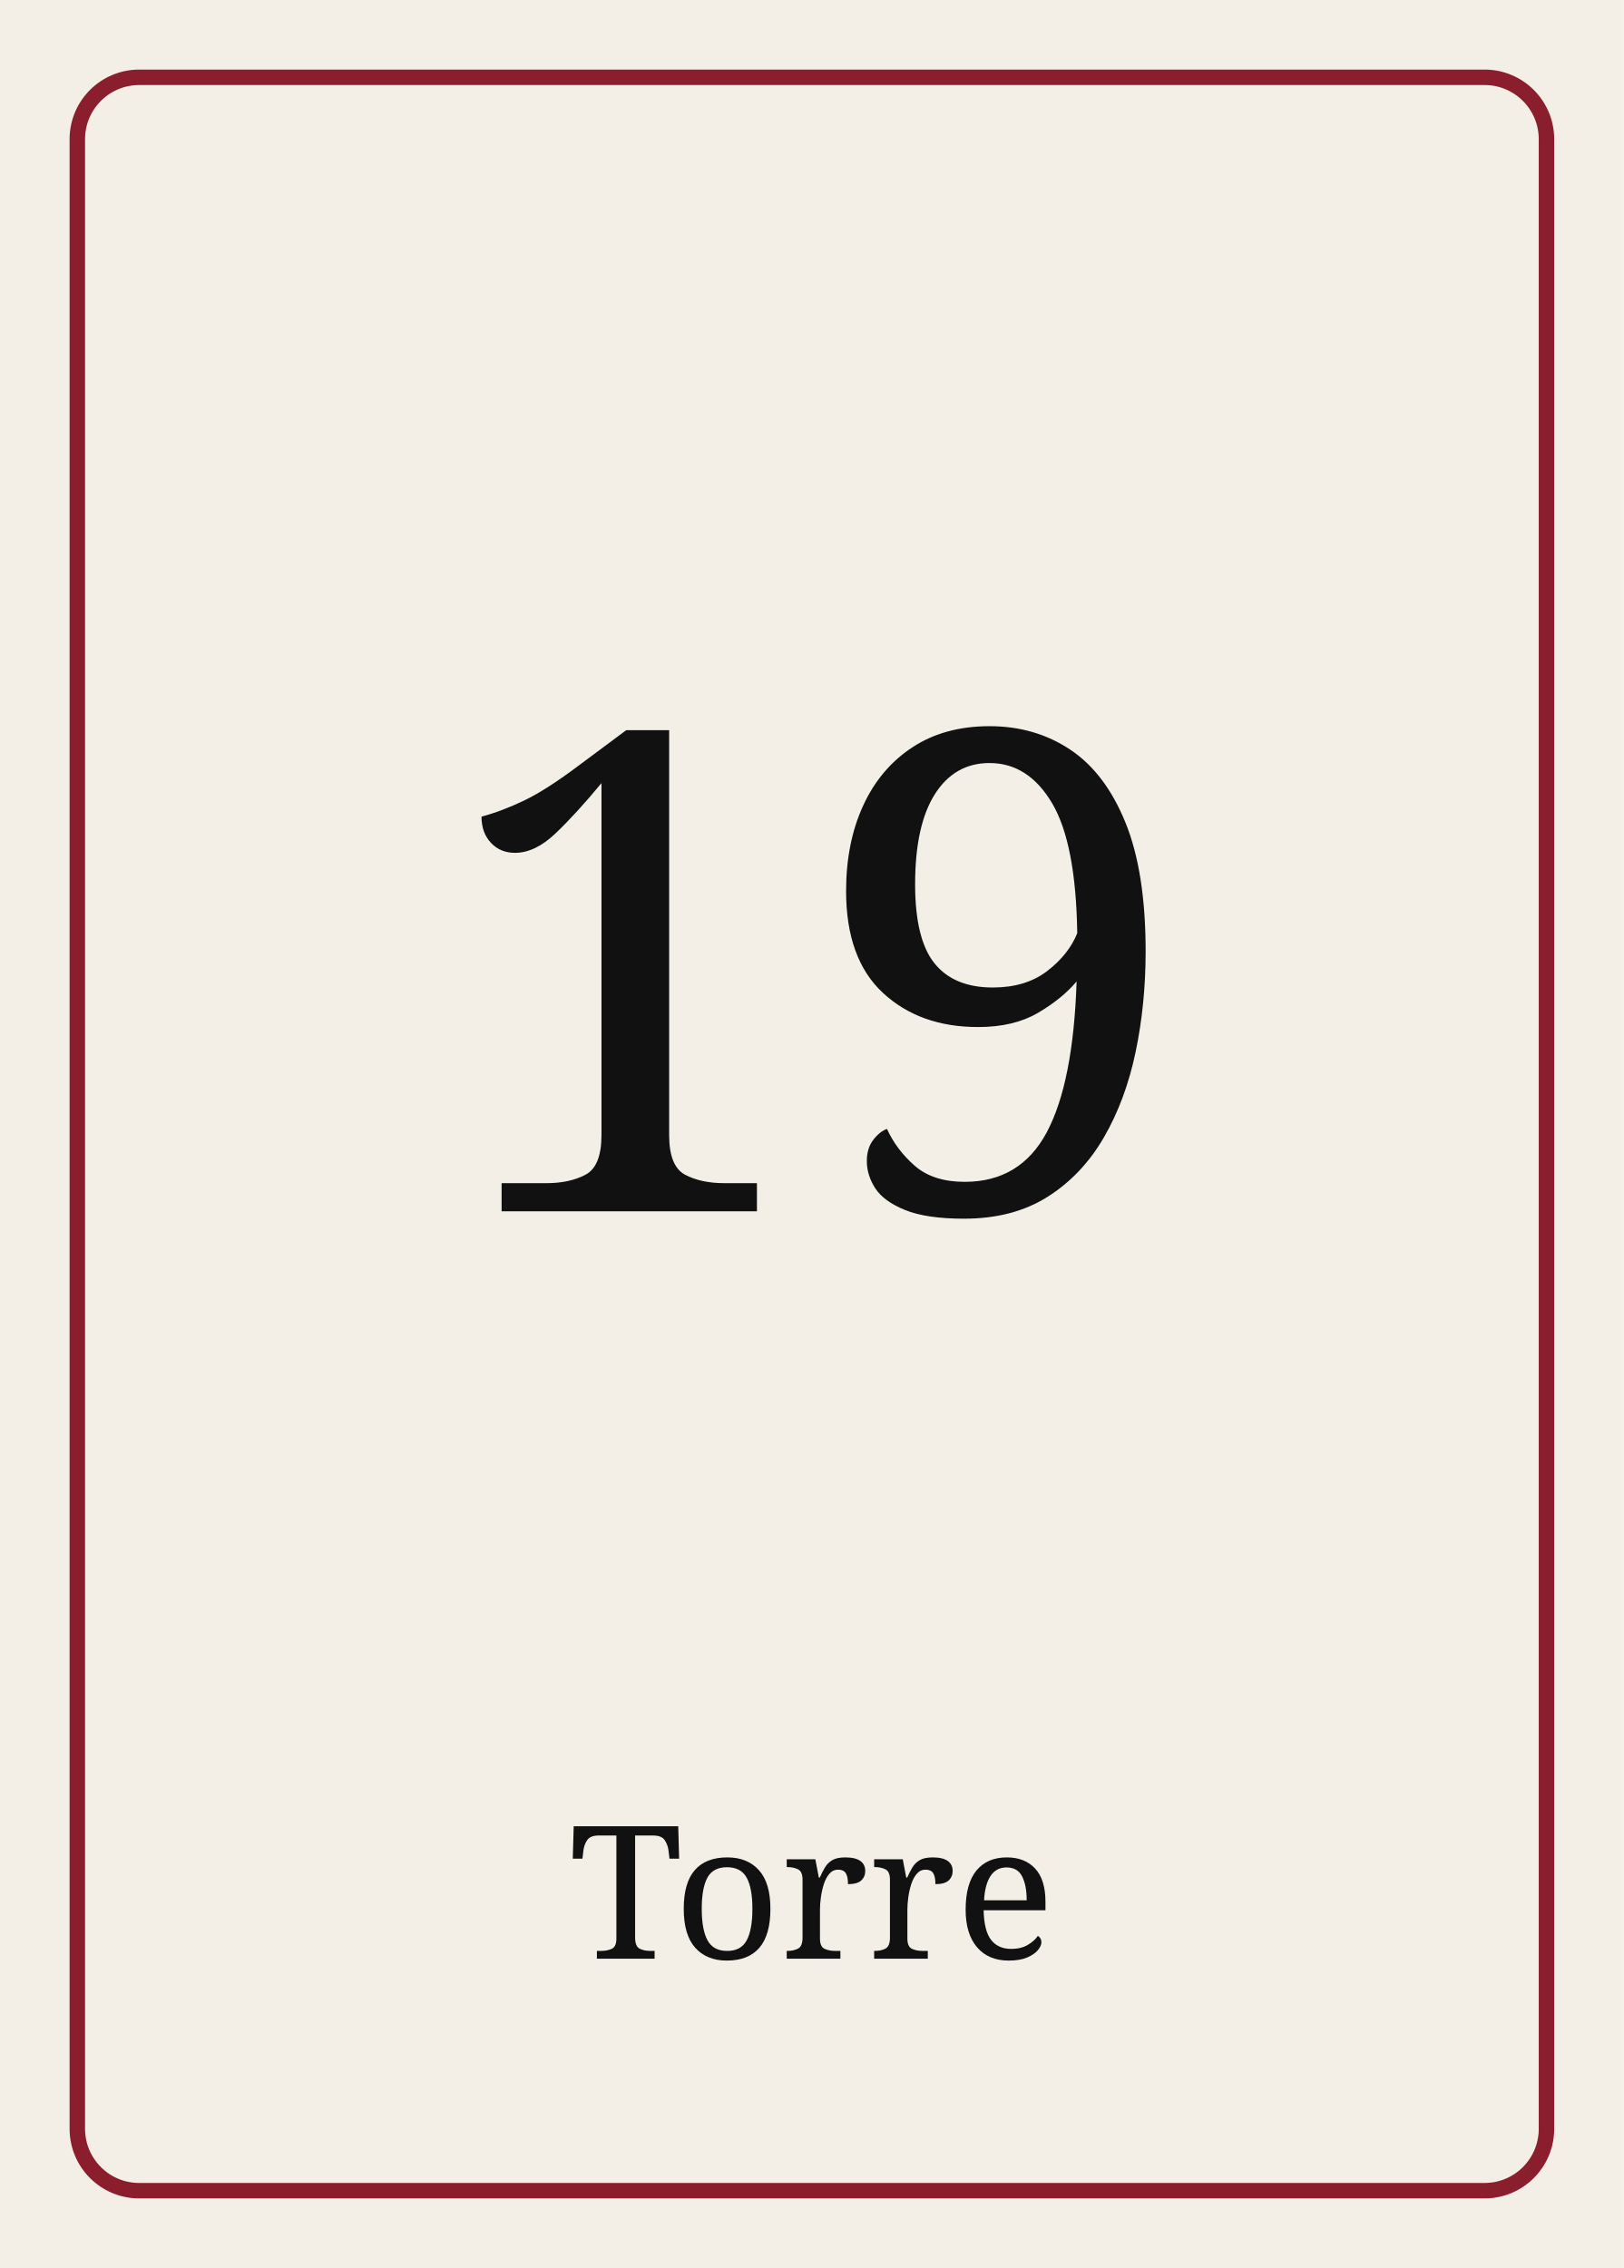
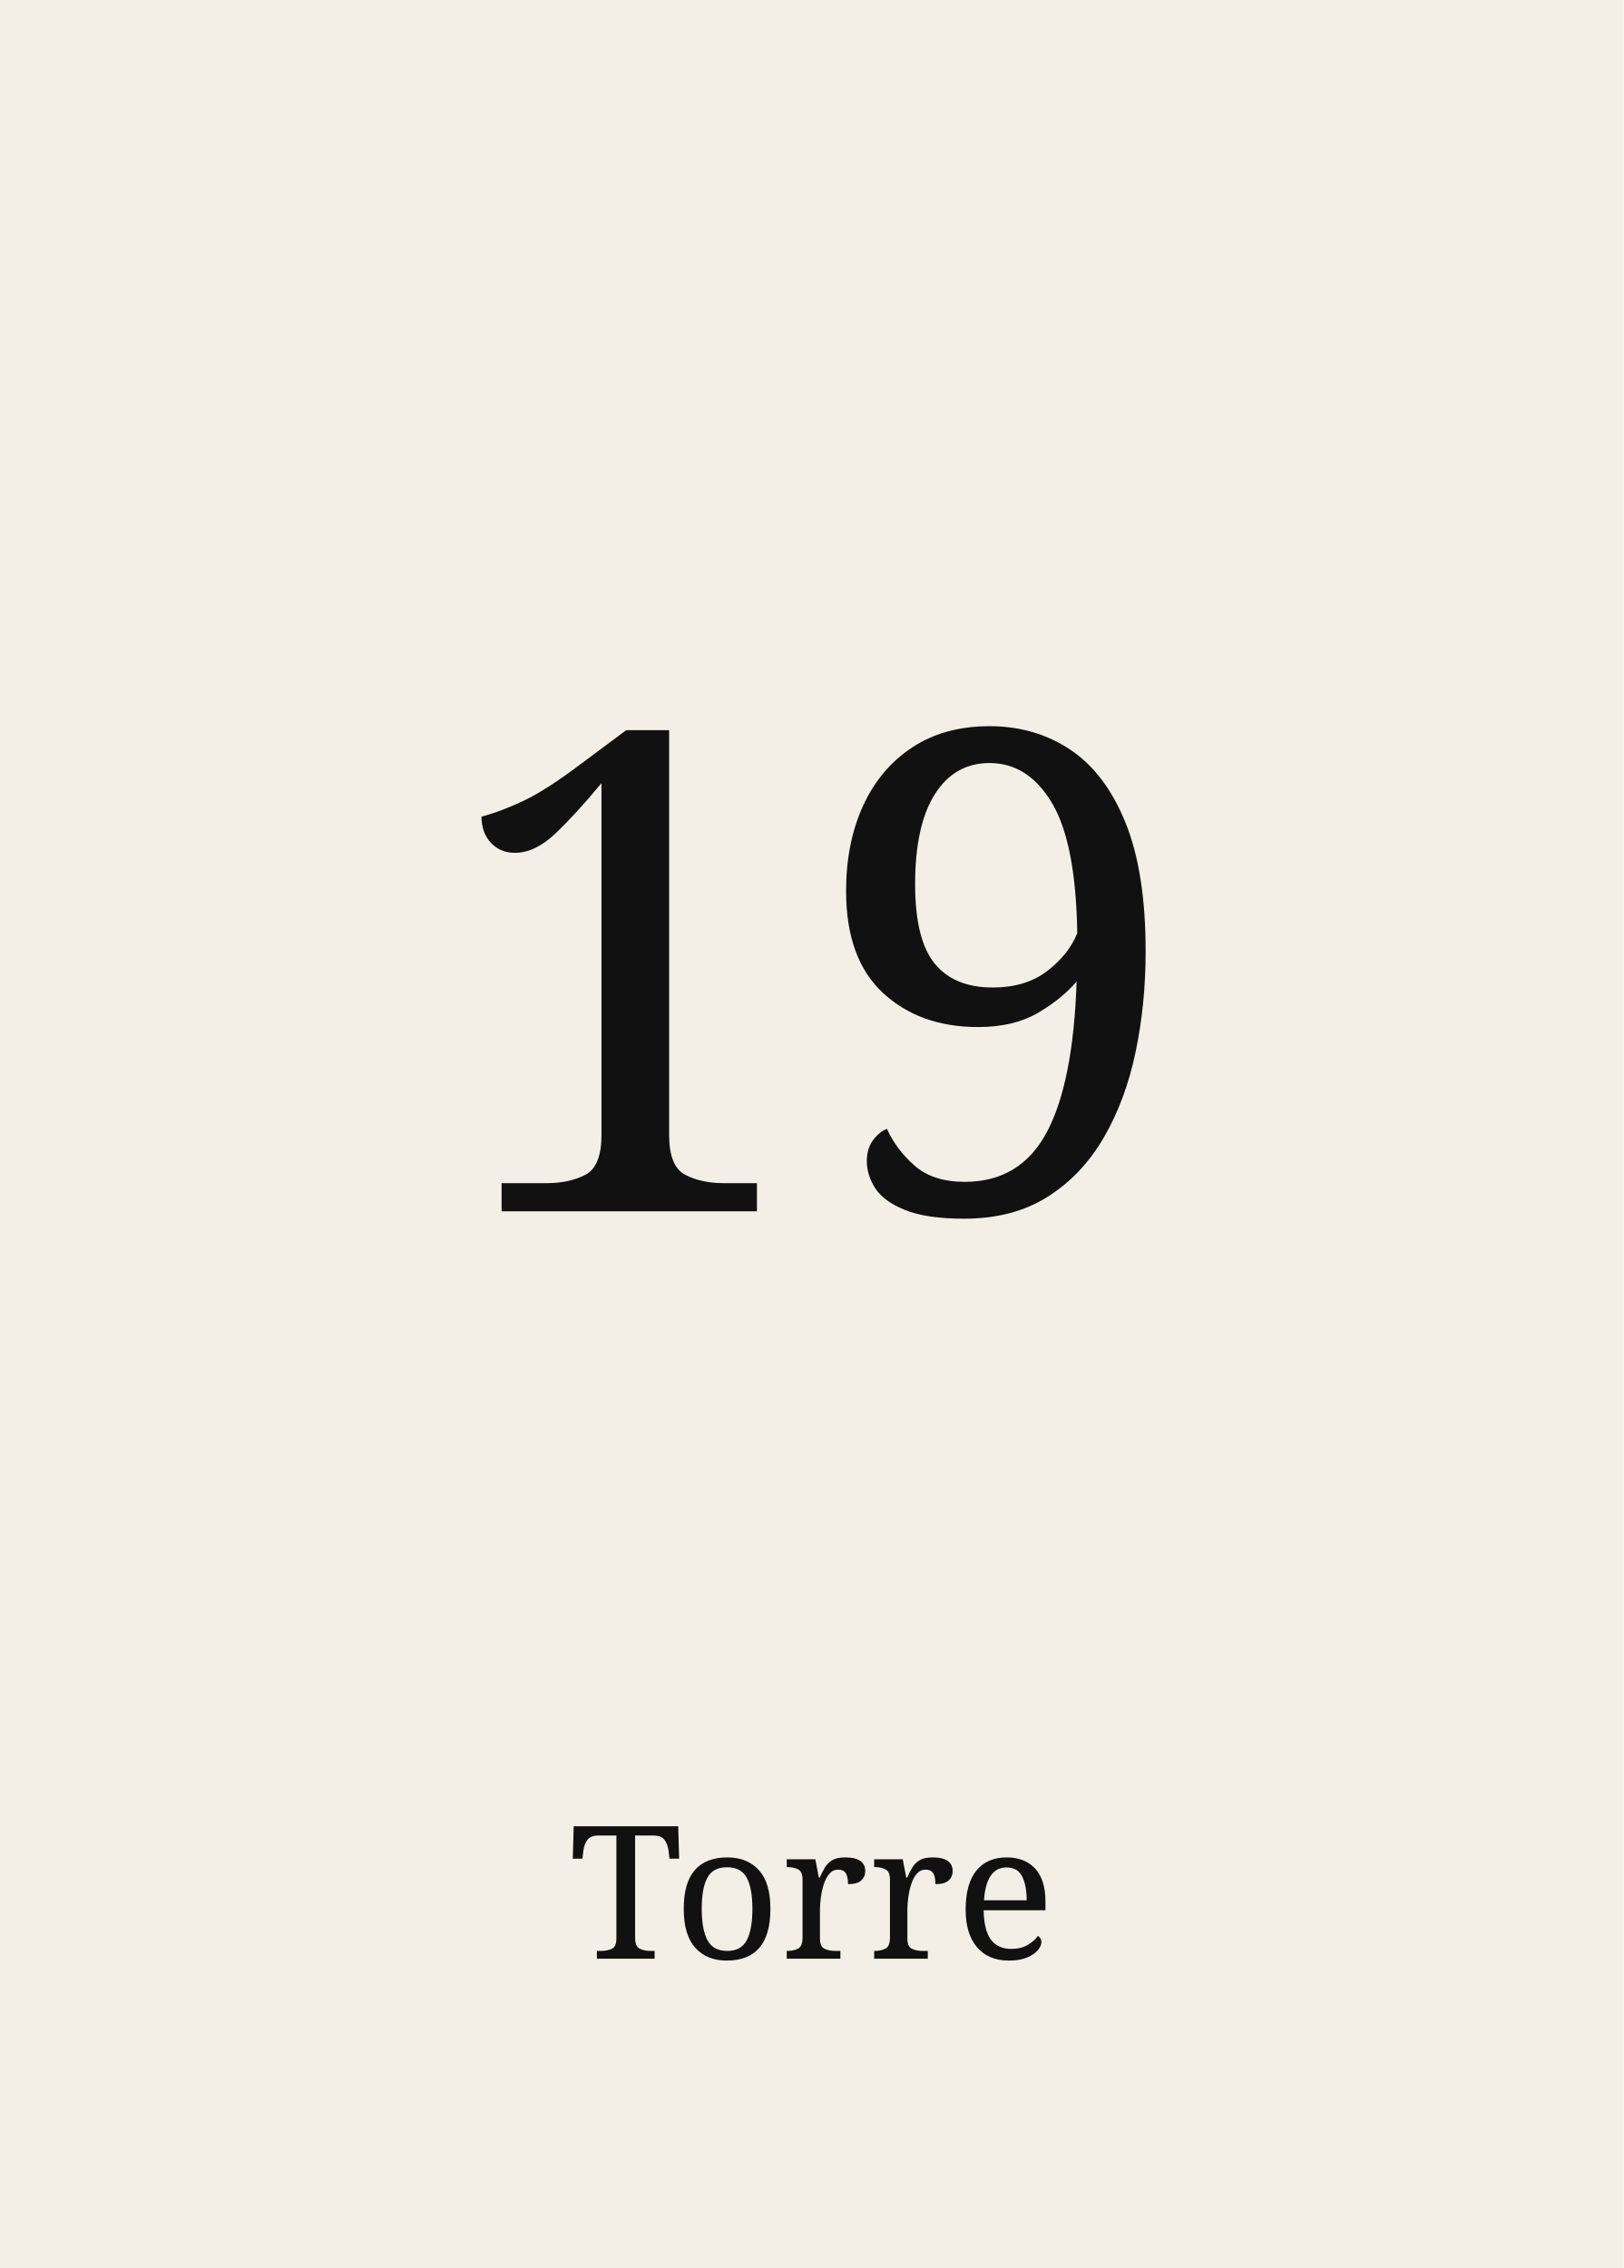
<svg xmlns="http://www.w3.org/2000/svg" width="630" height="880" viewBox="0 0 630 880">
  <rect width="630" height="880" fill="#f4efe6" />
-   <rect x="30" y="30" width="570" height="820" rx="24" fill="none" stroke="#8b1e2d" stroke-width="6" />
  <g font-family="Georgia, serif" fill="#111" text-anchor="middle">
    <text x="315" y="470" font-size="260">19</text>
    <text x="315" y="760" font-size="72">Torre</text>
  </g>
</svg>
